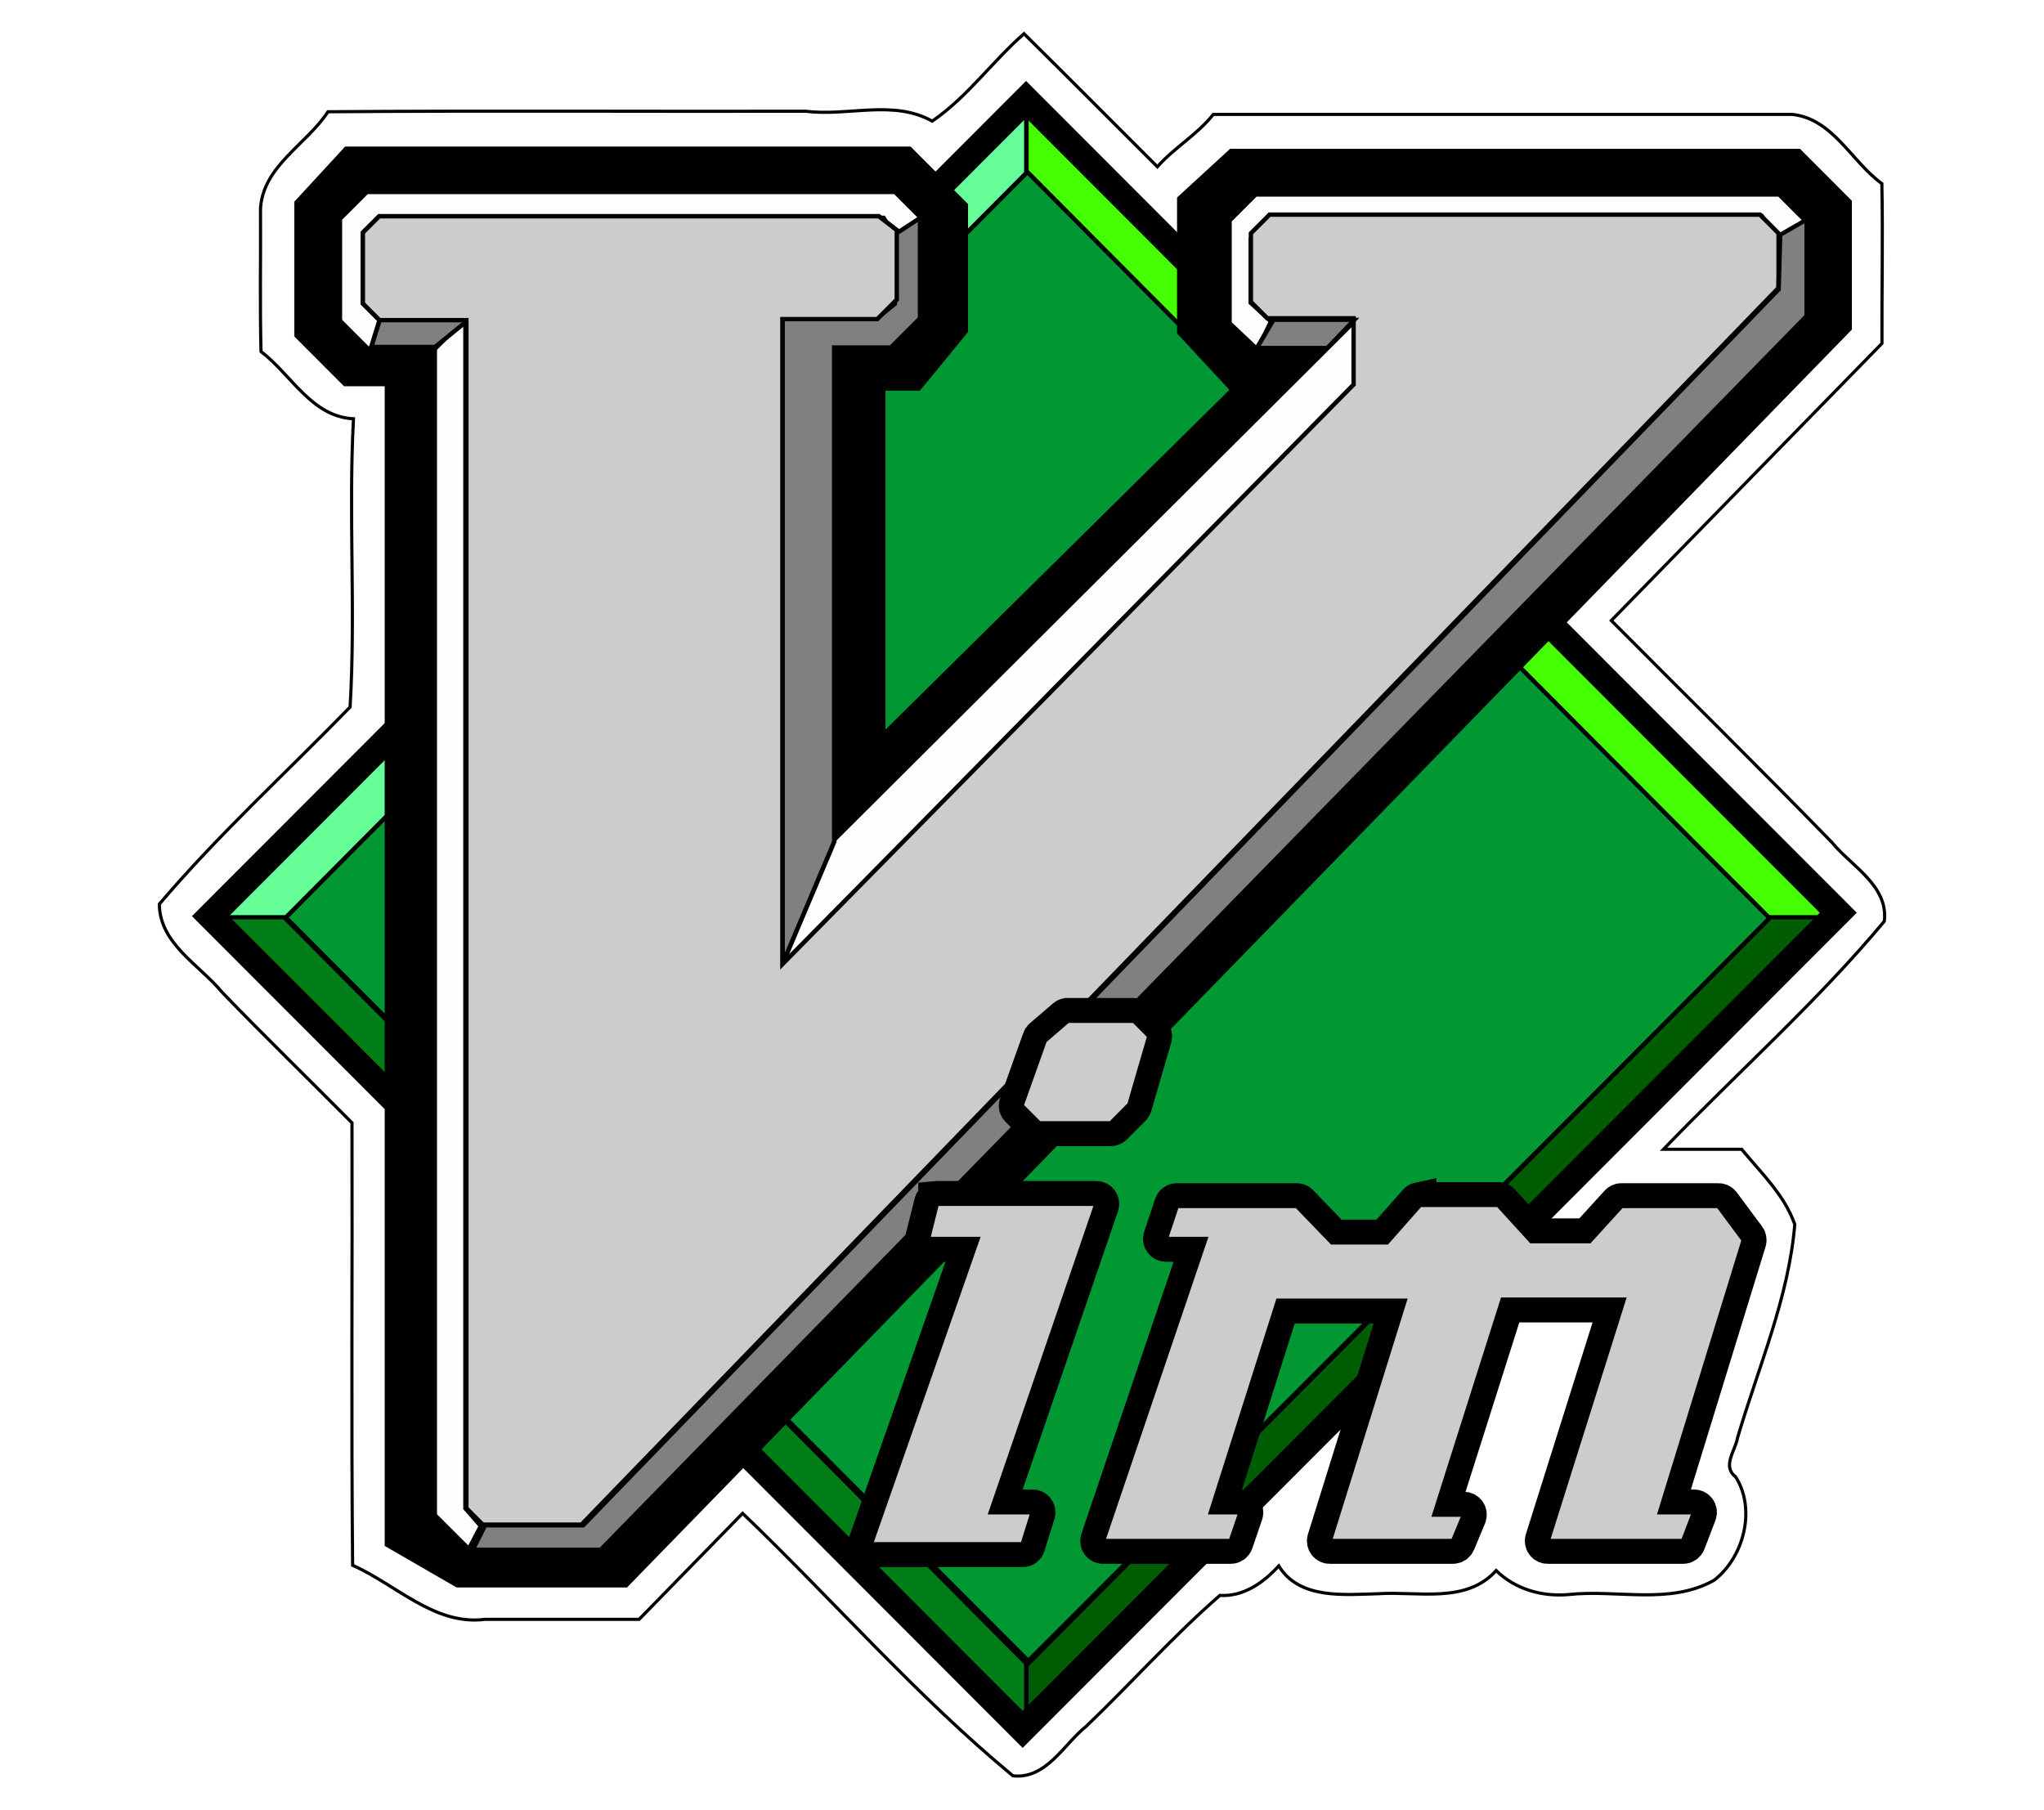
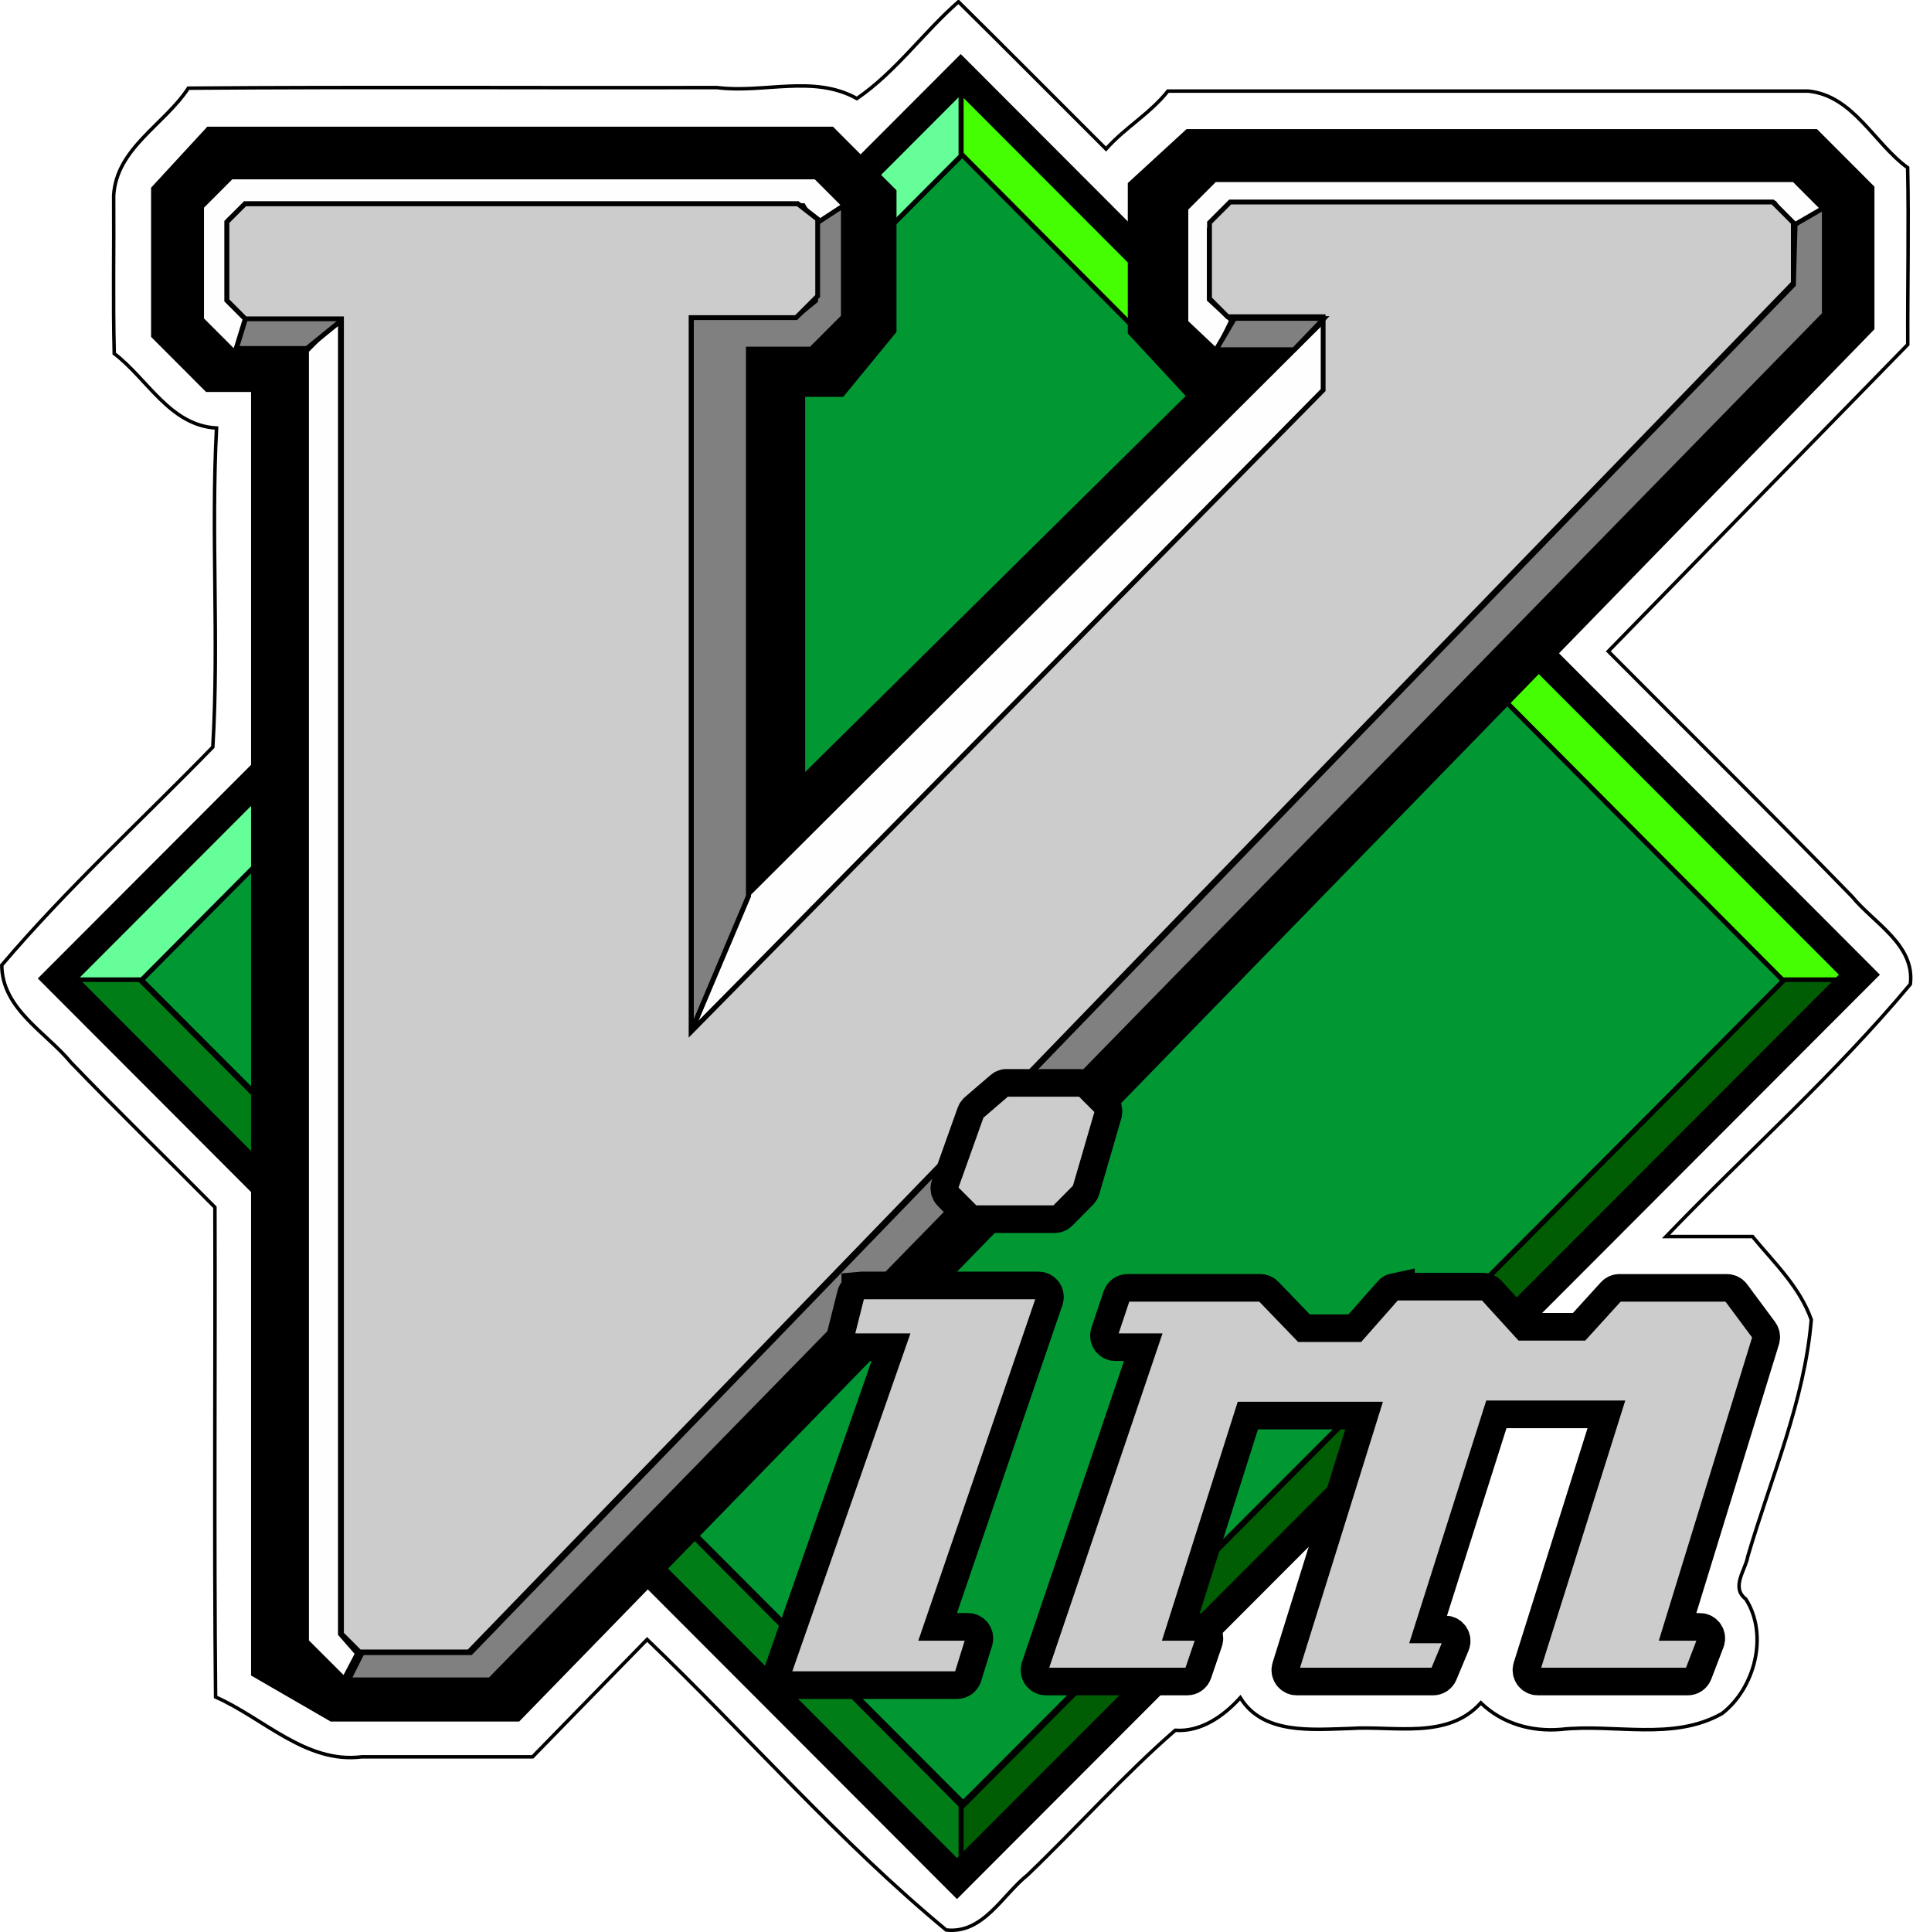
- <svg xmlns="http://www.w3.org/2000/svg" width="647.779" height="573.416" version="1.1" id="svg4574">
+ <svg xmlns="http://www.w3.org/2000/svg" width="112.231" height="113.35" version="1.1" id="svg4574">
  <defs id="defs4578" />
-   <path style="fill:none;stroke:#000000;stroke-opacity:1" d="m 324.519,10.682 c -10.072,8.832 -17.946,20.078 -29.082,27.707 -12.42,-6.929 -26.68,-1.431 -40.039,-3.133 -50.458,0.109 -101.153,-0.219 -151.463,0.164 -6.78,10.413 -20.607,17.169 -21.381,30.766 0.111,15.05 -0.22,30.321 0.164,45.234 9.557,7.258 15.967,20.616 29.301,21.318 -1.606,30.384 0.731,60.933 -1.066,91.355 -20.179,20.764 -41.781,40.469 -60.451,62.449 0.063,12.573 12.709,19.244 19.822,27.885 13.516,14.044 27.52,27.604 41.23,41.453 0.132,46.704 -0.263,93.752 0.197,140.24 13.694,6.021 25.892,19.123 41.828,17.135 16.32,0 32.639,0 48.959,0 10.936,-11.205 21.873,-22.409 32.809,-33.615 28.745,27.554 55.02,57.833 85.654,83.189 10.606,1.179 16.12,-10.032 23.32,-15.758 14.249,-13.651 27.39,-28.451 42.289,-41.42 7.398,0.523 13.917,-4.1 18.645,-9.344 6.524,10.691 20.786,9.099 31.557,8.82 12.477,-0.834 27.828,3.272 37.34,-7.334 6.116,5.943 14.488,8.307 22.871,7.602 15.488,-1.691 32.071,3.395 46.189,-4.528 9.428,-7.244 13.39,-22.517 6.836,-32.789 -4.38,-3.385 -0.076,-8.291 0.584,-12.283 6.61,-22.486 16.234,-44.418 18.166,-67.726 -3.308,-9.386 -10.672,-16.336 -16.838,-23.814 -8.255,0 -16.51,0 -24.766,0 23.226,-24.156 48.527,-46.551 69.975,-72.26 1.378,-11.254 -10.427,-17.456 -16.633,-25.023 -23.029,-23.677 -46.574,-46.866 -69.881,-70.293 28.59,-29.28 57.18,-58.561 85.77,-87.842 -0.068,-16.854 0.321,-33.938 -0.031,-50.648 -9.647,-6.97 -15.522,-20.609 -28.465,-21.934 -61.14,0 -122.28,0 -183.42,0 -5.051,6.405 -12.332,10.506 -17.717,16.592 C 352.702,38.82 338.607,24.568 324.519,10.682 Z" id="path5125" />
-   <g id="layer1" transform="translate(-17.42733,-142.9395)">
+   <path style="fill:none;stroke:#000000;stroke-width:0.205;stroke-opacity:1" d="m 56.244,0.104 c -2.064,1.81 -3.677,4.114 -5.958,5.677 -2.545,-1.42 -5.466,-0.293 -8.203,-0.642 -10.338,0.022 -20.725,-0.045 -31.032,0.034 -1.389,2.133 -4.222,3.518 -4.381,6.303 0.023,3.084 -0.045,6.212 0.034,9.268 1.958,1.487 3.271,4.224 6.003,4.368 -0.329,6.225 0.15,12.484 -0.218,18.717 -4.134,4.254 -8.56,8.291 -12.385,12.795 0.013,2.576 2.604,3.943 4.061,5.713 2.769,2.877 5.638,5.656 8.447,8.493 0.027,9.569 -0.054,19.208 0.04,28.733 2.806,1.234 5.305,3.918 8.57,3.511 3.344,0 6.687,0 10.031,0 2.241,-2.296 4.481,-4.591 6.722,-6.887 5.889,5.645 11.273,11.849 17.549,17.044 2.173,0.242 3.303,-2.055 4.778,-3.229 2.919,-2.797 5.612,-5.829 8.664,-8.486 1.516,0.107 2.851,-0.84 3.82,-1.914 1.337,2.19 4.259,1.864 6.465,1.807 2.556,-0.171 5.701,0.67 7.65,-1.503 1.253,1.218 2.968,1.702 4.686,1.558 3.173,-0.346 6.571,0.696 9.463,-0.928 1.932,-1.484 2.743,-4.613 1.401,-6.718 -0.897,-0.694 -0.015,-1.699 0.12,-2.517 1.354,-4.607 3.326,-9.101 3.722,-13.876 -0.678,-1.923 -2.187,-3.347 -3.45,-4.879 -1.691,0 -3.383,0 -5.074,0 4.759,-4.949 9.942,-9.537 14.337,-14.805 0.282,-2.306 -2.136,-3.576 -3.408,-5.127 -4.718,-4.851 -9.542,-9.602 -14.317,-14.402 5.858,-5.999 11.715,-11.998 17.573,-17.997 -0.014,-3.453 0.066,-6.953 -0.006,-10.377 -1.977,-1.428 -3.18,-4.223 -5.832,-4.494 -12.527,0 -25.053,0 -37.58,0 -1.035,1.312 -2.527,2.153 -3.63,3.399 -2.887,-2.874 -5.775,-5.794 -8.661,-8.639 z" id="path5125" />
+   <g id="layer1" transform="matrix(0.2048834,0,0,0.2048834,-13.81474,-31.37107)">
    <g id="g3699" transform="matrix(1.532388,0,0,1.393967,-54.91214,-41.7924)">
      <path id="path2836" d="M 260.507,170.695 105.984,340.791 259.864,510.178 414.387,340.082 Z" style="fill:#019833;fill-opacity:1;stroke:#000000;stroke-width:0.946px;stroke-linecap:butt;stroke-linejoin:miter;stroke-opacity:1" />
      <path id="path2838" d="M 259.864,171.404 V 156.521 L 91.819,341.5 h 14.165 z" style="fill:#66fe98;fill-opacity:1;stroke:#000000;stroke-width:0.946px;stroke-linecap:butt;stroke-linejoin:miter;stroke-opacity:1" />
      <path style="fill:#45fe02;fill-opacity:1;stroke:#000000;stroke-width:0.946px;stroke-linecap:butt;stroke-linejoin:miter;stroke-opacity:1" d="m 259.477,171.404 v -14.883 l 168.044,184.979 h -14.165 z" id="path2840" />
      <path style="fill:#017d17;fill-opacity:1;stroke:#000000;stroke-width:0.946px;stroke-linecap:butt;stroke-linejoin:miter;stroke-opacity:1" d="M 259.864,511.17 V 526.054 L 91.819,341.074 h 14.165 z" id="path2842" />
      <path id="path3650" d="m 122.994,175.306 h 108.354 l 6.601,7.267 v 22.301 l -5.236,7.016 H 220.877 V 322.644 L 322.857,211.89 H 306.012 l -5.918,-7.016 v -23.554 l 5.463,-5.513 h 109.72 l 5.463,6.014 v 22.051 L 172.619,484.015 H 144.392 L 136.222,478.822 V 210.888 h -13.683 l -5.008,-5.513 v -23.554 z" style="fill:none;stroke:#000000;stroke-width:18.914;stroke-linecap:butt;stroke-linejoin:miter;stroke-miterlimit:4;stroke-dasharray:none;stroke-opacity:1" />
      <path id="path2844" d="M 259.477,511.17 V 526.054 L 427.521,341.074 H 413.357 Z" style="fill:#005d04;fill-opacity:1;stroke:#000000;stroke-width:0.946px;stroke-linecap:butt;stroke-linejoin:miter;stroke-opacity:1" />
      <path style="fill:none;stroke:#000000;stroke-width:5.674;stroke-linecap:butt;stroke-linejoin:miter;stroke-miterlimit:4;stroke-dasharray:none;stroke-opacity:1" d="M 259.41,155.148 90.734,340.823 258.707,525.725 427.384,340.05 Z" id="path2846" />
      <path id="path3640" d="m 232.5,186.642 6.117,-3.544 -6.278,-6.91 H 123.046 l -5.553,6.113 v 23.122 l 6.157,6.777 2.938,-6.777 -3.863,-4.252 v -16.301 l 2.897,-2.835 H 229.925 Z" style="fill:#fefefe;fill-opacity:1;stroke:#000000;stroke-width:0.946px;stroke-linecap:butt;stroke-linejoin:miter;stroke-opacity:1" />
      <path transform="matrix(0.901386,0,0,0.9922254,-437.4229,-185.3062)" d="m 828.938,369.5 -4.281,4.281 V 389.5 l 3.75,3.75 h 19.812 v 15.188 L 717.156,541.281 V 393.438 h 21.781 l 4.469,-4.469 V 373.062 l -4.125,-3.188 h -114.625 l -3.75,3.75 v 16.25 l 3.812,3.812 h 19.938 v 272.25 l 3.75,3.75 H 671.062 L 945.719,386.281 v -12.5 L 941.438,369.5 Z" id="path3632" style="fill:none;stroke:#000000;stroke-width:1px;stroke-linecap:butt;stroke-linejoin:miter;stroke-opacity:1" />
      <path id="path3646" d="m 143.482,204.874 v 270.621 l 3.187,4.009 -2.499,5.243 -7.061,-7.749 v -265.108 z" style="fill:#fefefe;fill-opacity:1;stroke:#000000;stroke-width:0.946px;stroke-linecap:butt;stroke-linejoin:miter;stroke-opacity:1" />
      <path id="path3644" d="m 125.825,204.874 -1.821,6.515 h 13.203 l 7.284,-6.515 z" style="fill:#808080;fill-opacity:1;stroke:#000000;stroke-width:0.946px;stroke-linecap:butt;stroke-linejoin:miter;stroke-opacity:1" />
      <path id="path3638" d="m 307.186,212.191 2.897,-6.556 -4.185,-4.252 v -14.529 l 4.829,-5.316 H 411.49 l 3.863,5.67 5.473,-4.252 -5.634,-6.201 H 306.864 l -5.392,5.936 v 23.3 l 5.593,5.803 m -87.543,111.878 -10.523,28.106 118.79,-131.115 v -15.592 z" style="fill:#fefefe;fill-opacity:1;stroke:#000000;stroke-width:0.946px;stroke-linecap:butt;stroke-linejoin:miter;stroke-opacity:1" />
      <path id="path3642" d="m 232.259,185.831 5.236,-3.759 v 22.802 l -6.032,6.64 h -11.723 v 112.383 l -10.699,27.814 V 204.874 h 19.577 l 3.642,-3.257 z" style="fill:#808080;fill-opacity:1;stroke:#000000;stroke-width:0.946px;stroke-linecap:butt;stroke-linejoin:miter;stroke-opacity:1" />
      <path transform="matrix(0.901386,0,0,0.9922254,-437.4229,-185.3062)" d="m 828.938,369.5 -4.281,4.281 V 389.5 l 3.75,3.75 h 19.812 v 15.188 L 717.156,541.281 V 393.438 h 21.781 l 4.469,-4.469 V 373.062 l -4.125,-3.188 h -114.625 l -3.75,3.75 v 16.25 l 3.812,3.812 h 19.938 v 272.25 l 3.75,3.75 H 671.062 L 945.719,386.281 v -12.5 L 941.438,369.5 Z" id="path3622" style="fill:#cccccc;fill-opacity:1;stroke:#000000;stroke-width:1px;stroke-linecap:butt;stroke-linejoin:miter;stroke-opacity:1" />
      <path id="path3636" d="m 415.353,185.933 5.498,-3.494 v 21.922 L 171.46,484.881 H 144.983 l 2.53,-5.533 h 20.281 L 415.031,198.336 Z" style="fill:#808080;fill-opacity:1;stroke:#000000;stroke-width:0.946px;stroke-linecap:butt;stroke-linejoin:miter;stroke-opacity:1" />
      <path id="path3652" d="m 327.296,205.25 -5.577,6.39 h -14.569 l 3.415,-6.39 c 0.114,0 16.731,0 16.731,0 z" style="fill:#808080;fill-opacity:1;stroke:#000000;stroke-width:0.946px;stroke-linecap:butt;stroke-linejoin:miter;stroke-opacity:1" />
      <g transform="matrix(0.901386,0,0,0.9922254,-92.53029,-192.2379)" id="g3673">
        <path style="fill:#cccccc;fill-opacity:1;stroke:#000000;stroke-width:8;stroke-linecap:butt;stroke-linejoin:miter;stroke-miterlimit:10;stroke-dasharray:none;stroke-opacity:1" id="path3671" d="m 399.781,560 a 1.233,1.233 0 0 0 -0.562,0.281 l -5.312,4.562 A 1.233,1.233 0 0 0 393.562,565.375 L 388.25,580.25 a 1.233,1.233 0 0 0 0.281,1.281 l 4.062,4.062 a 1.233,1.233 0 0 0 0.875,0.344 H 409.875 a 1.233,1.233 0 0 0 0.875,-0.344 l 4.281,-4.312 a 1.233,1.233 0 0 0 0.312,-0.531 l 4.562,-15.656 a 1.233,1.233 0 0 0 -0.312,-1.219 l -3.531,-3.531 A 1.233,1.233 0 0 0 415.188,560 h -15.156 a 1.233,1.233 0 0 0 -0.25,0 z m -30.062,41.938 a 1.233,1.233 0 0 0 -0.938,0.906 l -2.031,8.062 a 1.233,1.233 0 0 0 1.188,1.531 h 9.656 l -23.938,68.344 a 1.233,1.233 0 0 0 1.156,1.625 h 34.844 a 1.233,1.233 0 0 0 1.188,-0.844 l 2.281,-7.344 a 1.233,1.233 0 0 0 -1.188,-1.594 h -7.875 L 407.75,603.562 a 1.233,1.233 0 0 0 -1.156,-1.625 h -36.625 a 1.233,1.233 0 0 0 -0.25,0 z m 110.875,0.25 a 1.233,1.233 0 0 0 -0.688,0.406 l -7.25,8.188 H 461.125 l -7.688,-7.969 a 1.233,1.233 0 0 0 -0.875,-0.375 H 425.031 A 1.233,1.233 0 0 0 423.875,603.25 l -2.531,7.562 a 1.233,1.233 0 0 0 1.156,1.625 h 7.375 l -22.938,67.594 a 1.233,1.233 0 0 0 1.156,1.625 h 29.312 a 1.233,1.233 0 0 0 1.156,-0.812 l 2.25,-6.594 a 1.233,1.233 0 0 0 -1.156,-1.625 h -5.125 l 14.625,-46.031 H 475.625 l -16.688,53.469 a 1.233,1.233 0 0 0 1.188,1.594 h 28.281 a 1.233,1.233 0 0 0 1.125,-0.75 l 2.531,-6.062 a 1.233,1.233 0 0 0 -1.125,-1.688 h -5.125 l 14.875,-46.812 h 25.188 l -16.938,53.719 a 1.233,1.233 0 0 0 1.188,1.594 h 31.062 a 1.233,1.233 0 0 0 1.156,-0.781 l 2.531,-6.594 a 1.233,1.233 0 0 0 -1.156,-1.656 h -6.156 l 18.719,-60.781 a 1.233,1.233 0 0 0 -0.188,-1.125 l -5.812,-7.812 a 1.233,1.233 0 0 0 -1,-0.469 H 527.062 a 1.233,1.233 0 0 0 -0.906,0.375 l -7,7.688 h -12.25 l -7.25,-7.938 a 1.233,1.233 0 0 0 -0.906,-0.375 h -17.906 a 1.233,1.233 0 0 0 -0.25,0 z" />
        <path d="m 400.031,561.219 -5.312,4.562 -5.312,14.875 4.062,4.062 H 409.875 l 4.281,-4.312 4.562,-15.656 -3.531,-3.531 z m -30.062,41.938 -2.031,8.062 h 11.375 l -24.5,69.969 h 34.844 l 2.281,-7.344 h -9.594 l 24.25,-70.688 z m 110.875,0.25 L 473.25,612 h -12.625 l -8.062,-8.344 h -27.531 l -2.531,7.562 h 9.094 l -23.5,69.219 h 29.312 l 2.25,-6.594 h -6.812 L 448.25,625.375 h 29.062 l -17.188,55.062 h 28.281 l 2.531,-6.062 h -6.812 l 15.656,-49.25 h 27.781 l -17.438,55.312 h 31.062 l 2.531,-6.594 H 535.875 l 19.219,-62.375 -5.812,-7.812 H 527.062 l -7.344,8.062 h -13.375 l -7.594,-8.312 z" id="path3665" style="fill:#cccccc;fill-opacity:1;stroke:#000000;stroke-width:1;stroke-linecap:butt;stroke-linejoin:miter;stroke-miterlimit:10;stroke-dasharray:none;stroke-opacity:1" />
      </g>
    </g>
  </g>
</svg>
